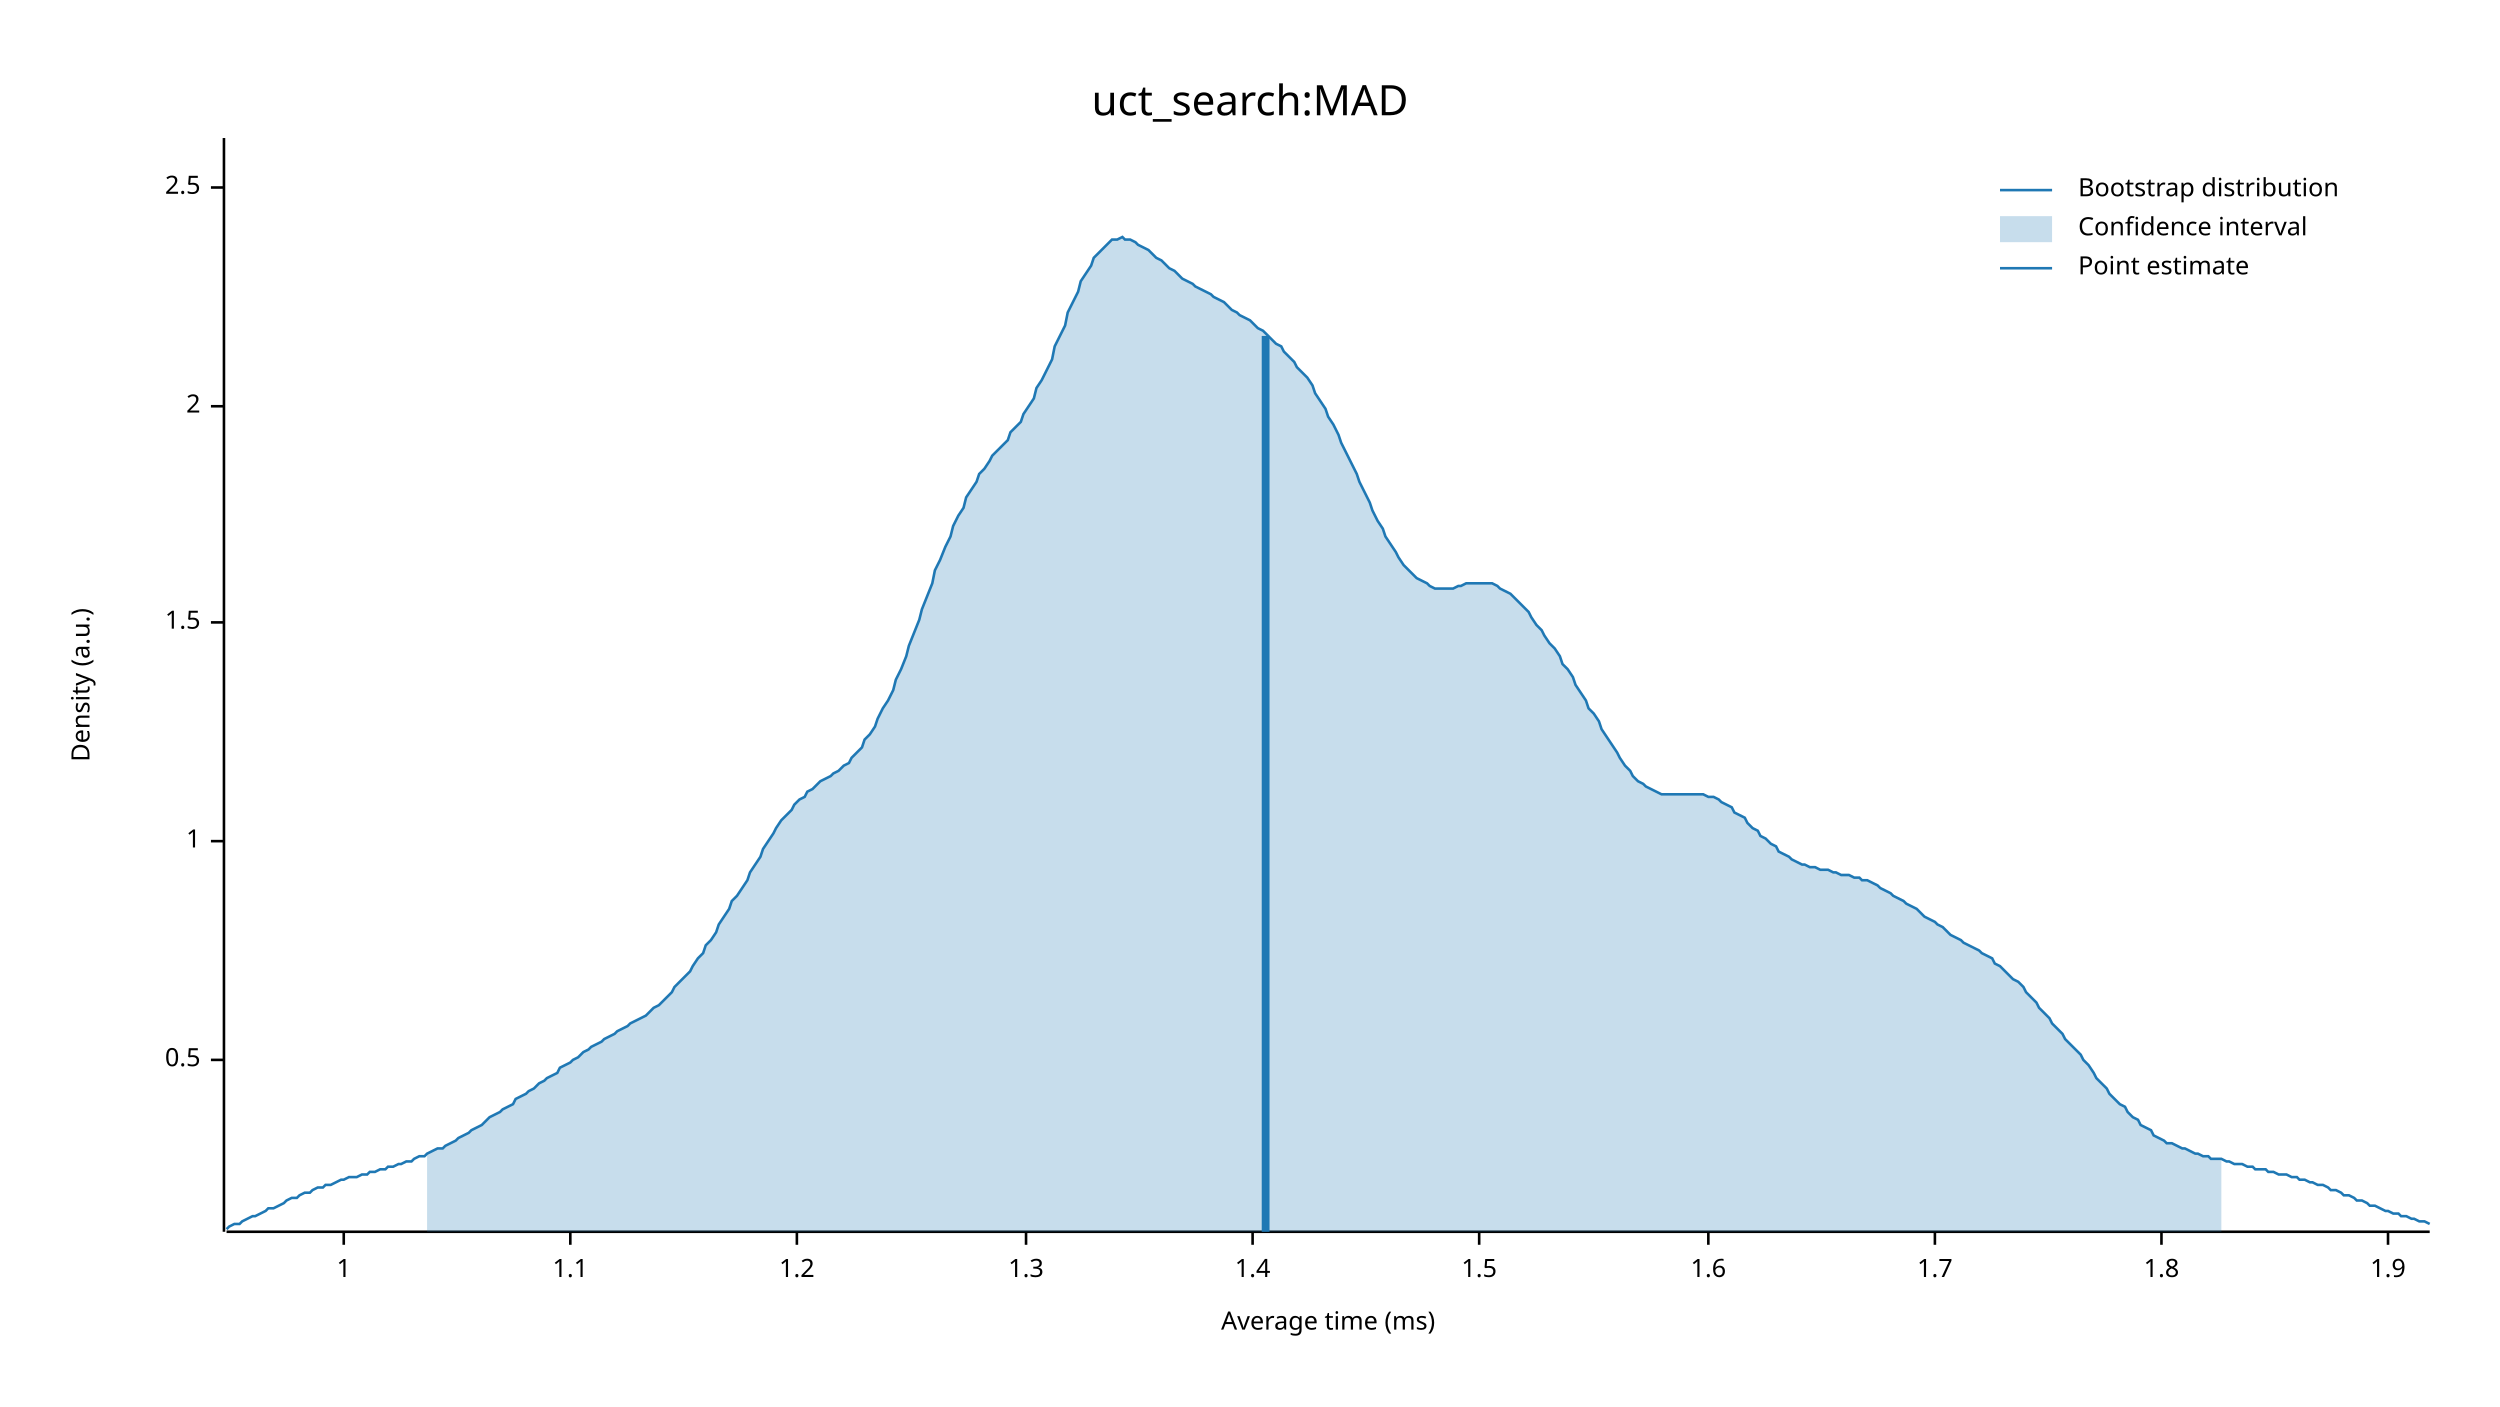
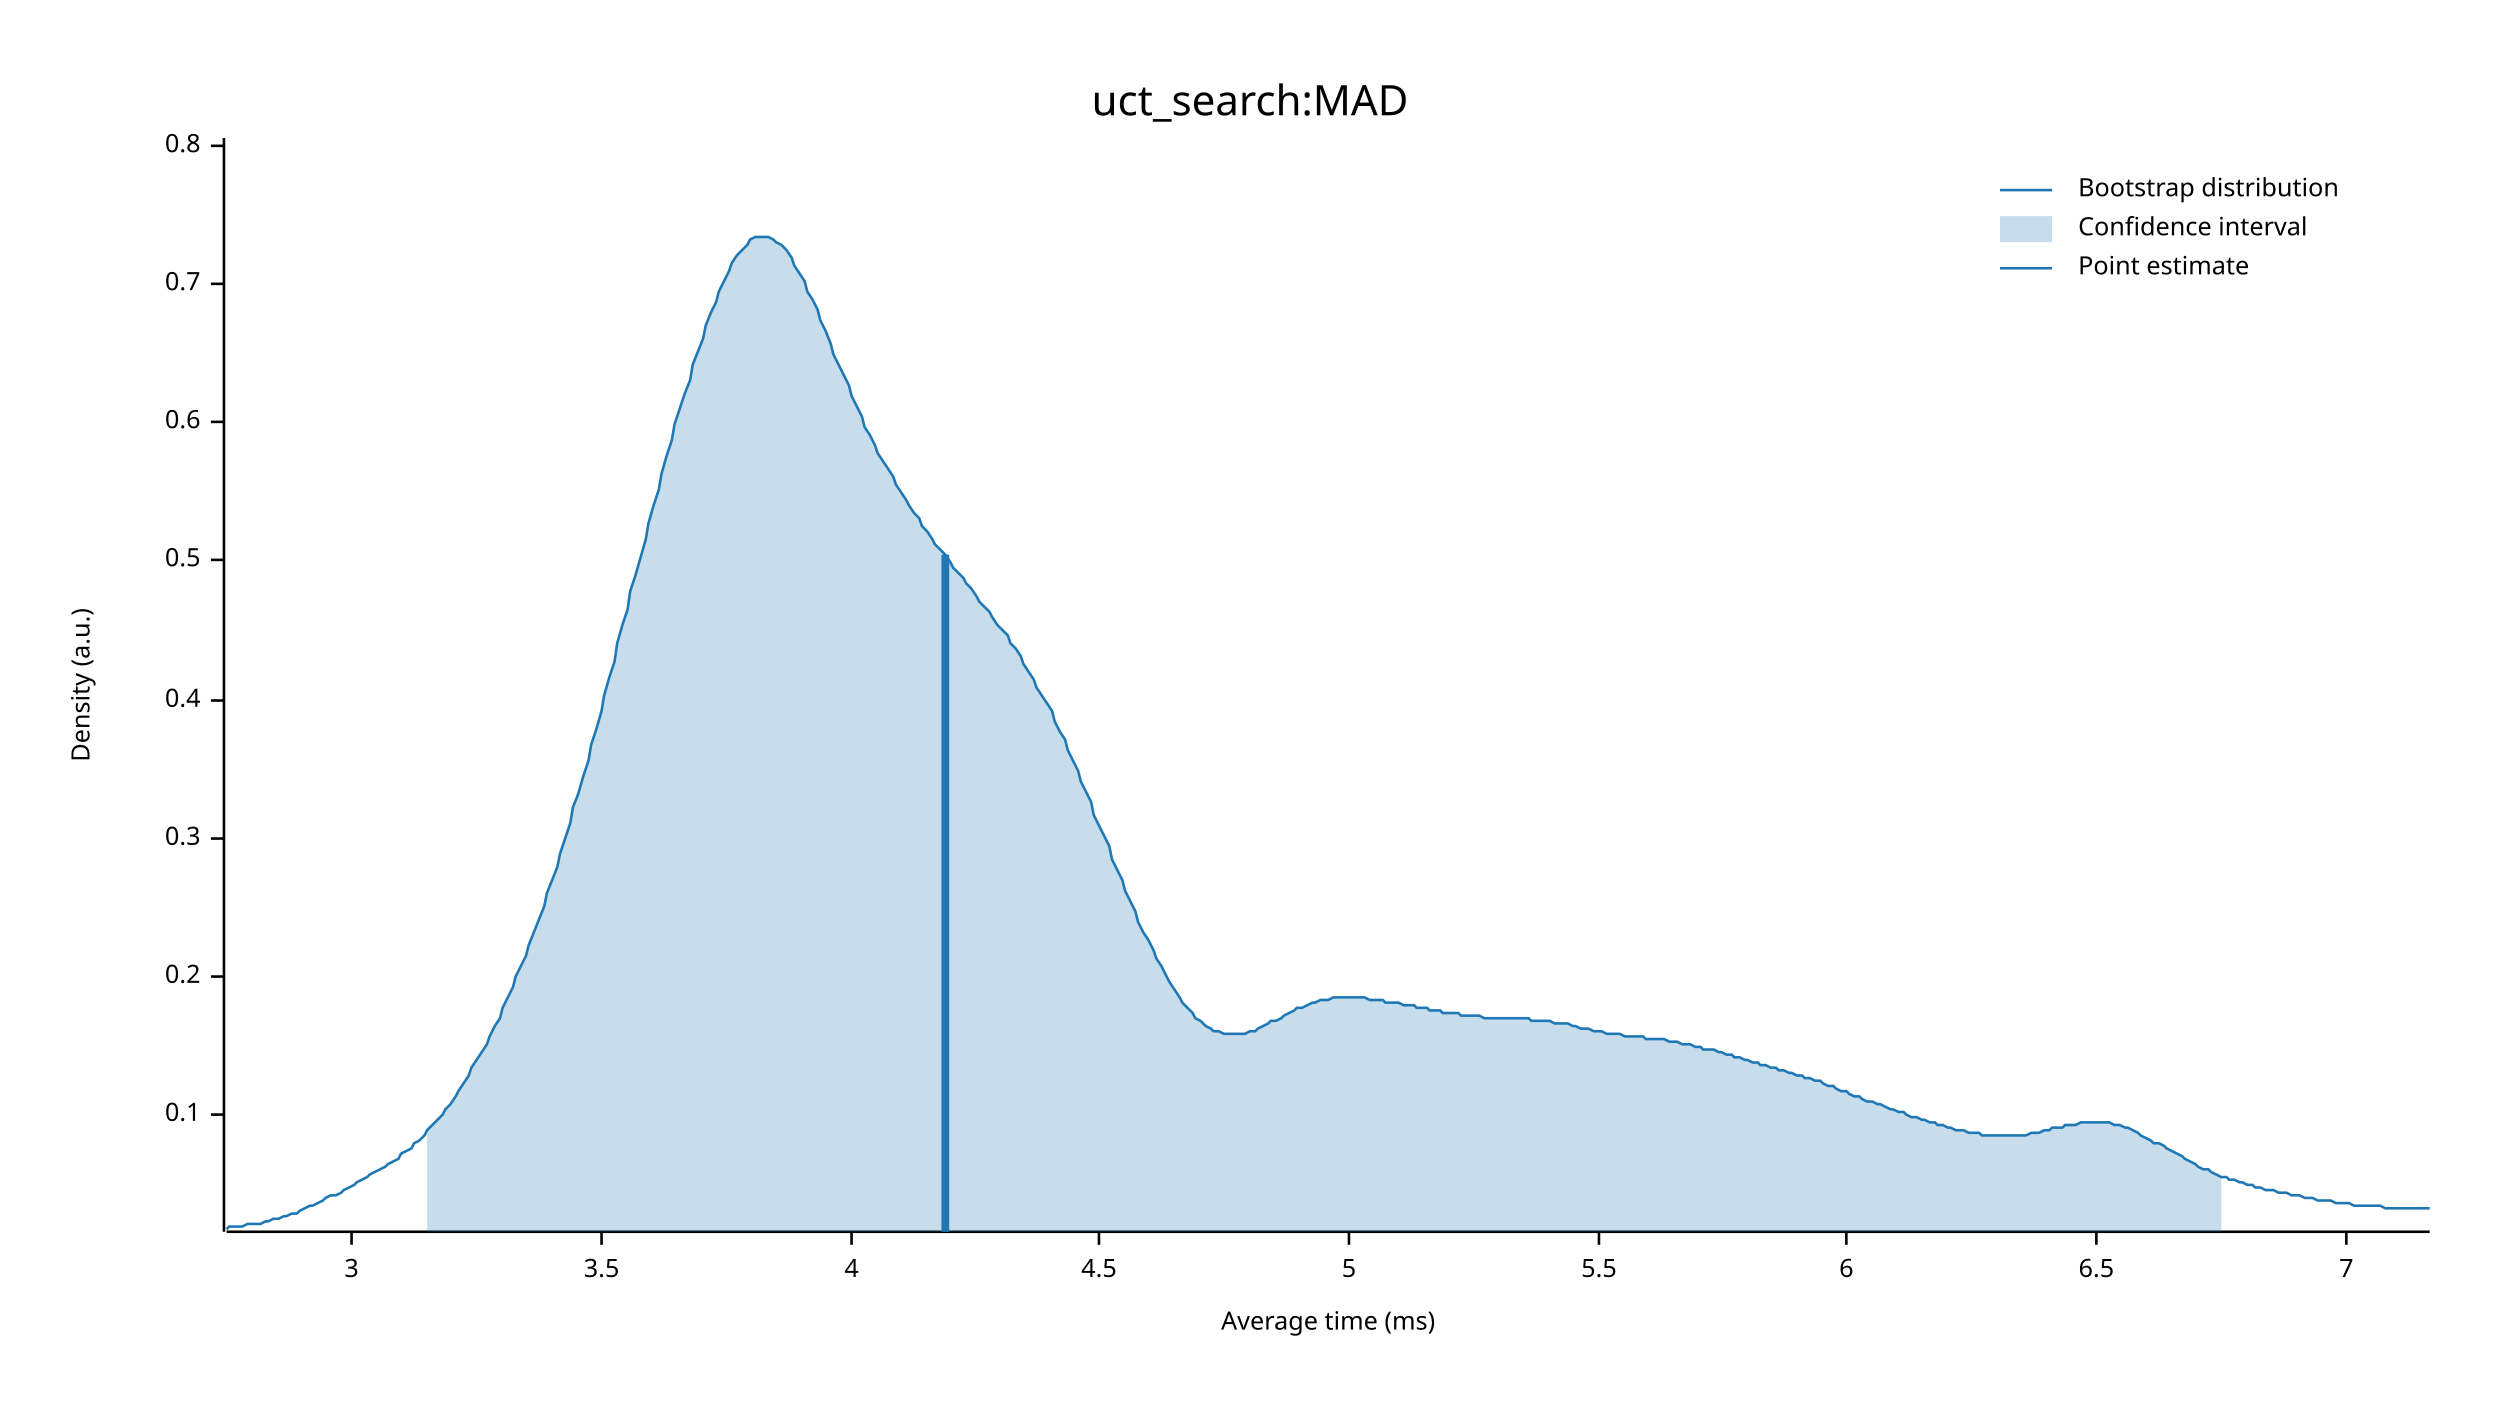
<svg xmlns="http://www.w3.org/2000/svg" width="960" height="540" viewBox="0 0 960 540">
  <text x="480" y="32" dy="0.76em" text-anchor="middle" font-family="sans-serif" font-size="16.129" opacity="1" fill="#000000">
uct_search:MAD
</text>
  <text x="27" y="263" dy="0.76em" text-anchor="middle" font-family="sans-serif" font-size="9.677" opacity="1" fill="#000000" transform="rotate(270, 27, 263)">
Density (a.u.)
</text>
  <text x="510" y="513" dy="-0.5ex" text-anchor="middle" font-family="sans-serif" font-size="9.677" opacity="1" fill="#000000">
Average time (ms)
</text>
  <polyline fill="none" opacity="1" stroke="#000000" stroke-width="1" points="86,53 86,473 " />
-   <text x="77" y="407" dy="0.5ex" text-anchor="end" font-family="sans-serif" font-size="9.677" opacity="1" fill="#000000">
+   <text x="77" y="428" dy="0.5ex" text-anchor="end" font-family="sans-serif" font-size="9.677" opacity="1" fill="#000000">
+ 0.1
+ </text>
+   <polyline fill="none" opacity="1" stroke="#000000" stroke-width="1" points="81,428 86,428 " />
+   <text x="77" y="375" dy="0.5ex" text-anchor="end" font-family="sans-serif" font-size="9.677" opacity="1" fill="#000000">
+ 0.2
+ </text>
+   <polyline fill="none" opacity="1" stroke="#000000" stroke-width="1" points="81,375 86,375 " />
+   <text x="77" y="322" dy="0.5ex" text-anchor="end" font-family="sans-serif" font-size="9.677" opacity="1" fill="#000000">
+ 0.3
+ </text>
+   <polyline fill="none" opacity="1" stroke="#000000" stroke-width="1" points="81,322 86,322 " />
+   <text x="77" y="269" dy="0.5ex" text-anchor="end" font-family="sans-serif" font-size="9.677" opacity="1" fill="#000000">
+ 0.4
+ </text>
+   <polyline fill="none" opacity="1" stroke="#000000" stroke-width="1" points="81,269 86,269 " />
+   <text x="77" y="215" dy="0.5ex" text-anchor="end" font-family="sans-serif" font-size="9.677" opacity="1" fill="#000000">
0.5
</text>
-   <polyline fill="none" opacity="1" stroke="#000000" stroke-width="1" points="81,407 86,407 " />
-   <text x="77" y="323" dy="0.5ex" text-anchor="end" font-family="sans-serif" font-size="9.677" opacity="1" fill="#000000">
- 1
+   <polyline fill="none" opacity="1" stroke="#000000" stroke-width="1" points="81,215 86,215 " />
+   <text x="77" y="162" dy="0.5ex" text-anchor="end" font-family="sans-serif" font-size="9.677" opacity="1" fill="#000000">
+ 0.6
</text>
-   <polyline fill="none" opacity="1" stroke="#000000" stroke-width="1" points="81,323 86,323 " />
-   <text x="77" y="239" dy="0.5ex" text-anchor="end" font-family="sans-serif" font-size="9.677" opacity="1" fill="#000000">
- 1.5
+   <polyline fill="none" opacity="1" stroke="#000000" stroke-width="1" points="81,162 86,162 " />
+   <text x="77" y="109" dy="0.5ex" text-anchor="end" font-family="sans-serif" font-size="9.677" opacity="1" fill="#000000">
+ 0.7
</text>
-   <polyline fill="none" opacity="1" stroke="#000000" stroke-width="1" points="81,239 86,239 " />
-   <text x="77" y="156" dy="0.5ex" text-anchor="end" font-family="sans-serif" font-size="9.677" opacity="1" fill="#000000">
- 2
+   <polyline fill="none" opacity="1" stroke="#000000" stroke-width="1" points="81,109 86,109 " />
+   <text x="77" y="56" dy="0.5ex" text-anchor="end" font-family="sans-serif" font-size="9.677" opacity="1" fill="#000000">
+ 0.8
</text>
-   <polyline fill="none" opacity="1" stroke="#000000" stroke-width="1" points="81,156 86,156 " />
-   <text x="77" y="72" dy="0.5ex" text-anchor="end" font-family="sans-serif" font-size="9.677" opacity="1" fill="#000000">
- 2.5
+   <polyline fill="none" opacity="1" stroke="#000000" stroke-width="1" points="81,56 86,56 " />
+   <polyline fill="none" opacity="1" stroke="#000000" stroke-width="1" points="87,473 933,473 " />
+   <text x="135" y="483" dy="0.76em" text-anchor="middle" font-family="sans-serif" font-size="9.677" opacity="1" fill="#000000">
+ 3
</text>
-   <polyline fill="none" opacity="1" stroke="#000000" stroke-width="1" points="81,72 86,72 " />
-   <polyline fill="none" opacity="1" stroke="#000000" stroke-width="1" points="87,473 933,473 " />
-   <text x="132" y="483" dy="0.76em" text-anchor="middle" font-family="sans-serif" font-size="9.677" opacity="1" fill="#000000">
- 1
+   <polyline fill="none" opacity="1" stroke="#000000" stroke-width="1" points="135,473 135,478 " />
+   <text x="231" y="483" dy="0.76em" text-anchor="middle" font-family="sans-serif" font-size="9.677" opacity="1" fill="#000000">
+ 3.5
</text>
-   <polyline fill="none" opacity="1" stroke="#000000" stroke-width="1" points="132,473 132,478 " />
-   <text x="219" y="483" dy="0.76em" text-anchor="middle" font-family="sans-serif" font-size="9.677" opacity="1" fill="#000000">
- 1.1
+   <polyline fill="none" opacity="1" stroke="#000000" stroke-width="1" points="231,473 231,478 " />
+   <text x="327" y="483" dy="0.76em" text-anchor="middle" font-family="sans-serif" font-size="9.677" opacity="1" fill="#000000">
+ 4
</text>
-   <polyline fill="none" opacity="1" stroke="#000000" stroke-width="1" points="219,473 219,478 " />
-   <text x="306" y="483" dy="0.76em" text-anchor="middle" font-family="sans-serif" font-size="9.677" opacity="1" fill="#000000">
- 1.2
+   <polyline fill="none" opacity="1" stroke="#000000" stroke-width="1" points="327,473 327,478 " />
+   <text x="422" y="483" dy="0.76em" text-anchor="middle" font-family="sans-serif" font-size="9.677" opacity="1" fill="#000000">
+ 4.5
</text>
-   <polyline fill="none" opacity="1" stroke="#000000" stroke-width="1" points="306,473 306,478 " />
-   <text x="394" y="483" dy="0.76em" text-anchor="middle" font-family="sans-serif" font-size="9.677" opacity="1" fill="#000000">
- 1.3
+   <polyline fill="none" opacity="1" stroke="#000000" stroke-width="1" points="422,473 422,478 " />
+   <text x="518" y="483" dy="0.76em" text-anchor="middle" font-family="sans-serif" font-size="9.677" opacity="1" fill="#000000">
+ 5
</text>
-   <polyline fill="none" opacity="1" stroke="#000000" stroke-width="1" points="394,473 394,478 " />
-   <text x="481" y="483" dy="0.76em" text-anchor="middle" font-family="sans-serif" font-size="9.677" opacity="1" fill="#000000">
- 1.4
+   <polyline fill="none" opacity="1" stroke="#000000" stroke-width="1" points="518,473 518,478 " />
+   <text x="614" y="483" dy="0.76em" text-anchor="middle" font-family="sans-serif" font-size="9.677" opacity="1" fill="#000000">
+ 5.5
</text>
-   <polyline fill="none" opacity="1" stroke="#000000" stroke-width="1" points="481,473 481,478 " />
-   <text x="568" y="483" dy="0.76em" text-anchor="middle" font-family="sans-serif" font-size="9.677" opacity="1" fill="#000000">
- 1.5
+   <polyline fill="none" opacity="1" stroke="#000000" stroke-width="1" points="614,473 614,478 " />
+   <text x="709" y="483" dy="0.76em" text-anchor="middle" font-family="sans-serif" font-size="9.677" opacity="1" fill="#000000">
+ 6
</text>
-   <polyline fill="none" opacity="1" stroke="#000000" stroke-width="1" points="568,473 568,478 " />
-   <text x="656" y="483" dy="0.76em" text-anchor="middle" font-family="sans-serif" font-size="9.677" opacity="1" fill="#000000">
- 1.6
+   <polyline fill="none" opacity="1" stroke="#000000" stroke-width="1" points="709,473 709,478 " />
+   <text x="805" y="483" dy="0.76em" text-anchor="middle" font-family="sans-serif" font-size="9.677" opacity="1" fill="#000000">
+ 6.5
</text>
-   <polyline fill="none" opacity="1" stroke="#000000" stroke-width="1" points="656,473 656,478 " />
-   <text x="743" y="483" dy="0.76em" text-anchor="middle" font-family="sans-serif" font-size="9.677" opacity="1" fill="#000000">
- 1.7
+   <polyline fill="none" opacity="1" stroke="#000000" stroke-width="1" points="805,473 805,478 " />
+   <text x="901" y="483" dy="0.76em" text-anchor="middle" font-family="sans-serif" font-size="9.677" opacity="1" fill="#000000">
+ 7
</text>
-   <polyline fill="none" opacity="1" stroke="#000000" stroke-width="1" points="743,473 743,478 " />
-   <text x="830" y="483" dy="0.76em" text-anchor="middle" font-family="sans-serif" font-size="9.677" opacity="1" fill="#000000">
- 1.8
- </text>
-   <polyline fill="none" opacity="1" stroke="#000000" stroke-width="1" points="830,473 830,478 " />
-   <text x="917" y="483" dy="0.76em" text-anchor="middle" font-family="sans-serif" font-size="9.677" opacity="1" fill="#000000">
- 1.9
- </text>
-   <polyline fill="none" opacity="1" stroke="#000000" stroke-width="1" points="917,473 917,478 " />
-   <polyline fill="none" opacity="1" stroke="#1F78B4" stroke-width="1" points="87,472 88,471 90,470 92,470 93,469 95,468 97,467 98,467 100,466 102,465 103,464 105,464 107,463 109,462 110,461 112,460 114,460 115,459 117,458 119,458 120,457 122,456 124,456 125,455 127,455 129,454 131,453 132,453 134,452 136,452 137,452 139,451 141,451 142,450 144,450 146,449 148,449 149,448 151,448 153,447 154,447 156,446 158,446 159,445 161,444 163,444 164,443 166,442 168,441 170,441 171,440 173,439 175,438 176,437 178,436 180,435 181,434 183,433 185,432 187,430 188,429 190,428 192,427 193,426 195,425 197,424 198,422 200,421 202,420 203,419 205,418 207,416 209,415 210,414 212,413 214,412 215,410 217,409 219,408 220,407 222,406 224,404 226,403 227,402 229,401 231,400 232,399 234,398 236,397 237,396 239,395 241,394 242,393 244,392 246,391 248,390 249,389 251,387 253,386 254,385 256,383 258,381 259,379 261,377 263,375 265,373 266,371 268,368 270,366 271,363 273,361 275,358 276,355 278,352 280,349 281,346 283,344 285,341 287,338 288,335 290,332 292,329 293,326 295,323 297,320 298,318 300,315 302,313 304,311 305,309 307,307 309,306 310,304 312,303 314,301 315,300 317,299 319,298 320,297 322,296 324,294 326,293 327,291 329,289 331,287 332,284 334,282 336,279 337,276 339,272 341,269 343,265 344,261 346,257 348,252 349,248 351,243 353,238 354,234 356,229 358,224 359,219 361,215 363,210 365,206 366,202 368,198 370,195 371,191 373,188 375,185 376,182 378,180 380,177 381,175 383,173 385,171 387,169 388,166 390,164 392,162 393,159 395,156 397,153 398,149 400,146 402,142 404,138 405,133 407,129 409,125 410,120 412,116 414,112 415,108 417,105 419,102 420,99 422,97 424,95 426,93 427,92 429,92 431,91 432,92 434,92 436,93 437,94 439,95 441,96 443,98 444,99 446,100 448,102 449,103 451,104 453,106 454,107 456,108 458,109 459,110 461,111 463,112 465,113 466,114 468,115 470,116 471,117 473,119 475,120 476,121 478,122 480,123 482,125 483,126 485,127 487,129 488,130 490,132 492,133 493,135 495,137 497,139 498,141 500,143 502,145 504,148 505,151 507,154 509,157 510,160 512,163 514,167 515,170 517,174 519,178 521,182 522,185 524,189 526,193 527,196 529,200 531,203 532,206 534,209 536,212 537,214 539,217 541,219 543,221 544,222 546,223 548,224 549,225 551,226 553,226 554,226 556,226 558,226 560,225 561,225 563,224 565,224 566,224 568,224 570,224 571,224 573,224 575,225 576,226 578,227 580,228 582,230 583,231 585,233 587,235 588,237 590,240 592,242 593,244 595,247 597,249 599,252 600,255 602,257 604,260 605,263 607,266 609,269 610,272 612,274 614,277 615,280 617,283 619,286 621,289 622,291 624,294 626,296 627,298 629,300 631,301 632,302 634,303 636,304 638,305 639,305 641,305 643,305 644,305 646,305 648,305 649,305 651,305 653,305 654,305 656,306 658,306 660,307 661,308 663,309 665,310 666,312 668,313 670,314 671,316 673,318 675,319 676,321 678,322 680,324 682,325 683,327 685,328 687,329 688,330 690,331 692,332 693,332 695,333 697,333 699,334 700,334 702,334 704,335 705,335 707,336 709,336 710,336 712,337 714,337 715,338 717,338 719,339 721,340 722,341 724,342 726,343 727,344 729,345 731,346 732,347 734,348 736,349 738,351 739,352 741,353 743,354 744,355 746,356 748,358 749,359 751,360 753,361 754,362 756,363 758,364 760,365 761,366 763,367 765,368 766,370 768,371 770,373 771,374 773,376 775,377 777,379 778,381 780,383 782,385 783,387 785,389 787,391 788,393 790,395 792,397 793,399 795,401 797,403 799,405 800,407 802,409 804,412 805,414 807,416 809,418 810,420 812,422 814,424 816,425 817,427 819,429 821,430 822,432 824,433 826,434 827,436 829,437 831,438 832,439 834,439 836,440 838,441 839,441 841,442 843,443 844,443 846,444 848,444 849,445 851,445 853,445 855,446 856,446 858,447 860,447 861,447 863,448 865,448 866,449 868,449 870,449 871,450 873,450 875,451 877,451 878,451 880,452 882,452 883,453 885,453 887,454 888,454 890,455 892,455 894,456 895,457 897,457 899,458 900,459 902,459 904,460 905,461 907,461 909,462 910,463 912,463 914,464 916,465 917,465 919,466 921,466 922,467 924,467 926,468 927,468 929,469 931,469 933,470 " />
-   <polygon opacity="0.25" fill="#1F78B4" points="164,443 166,442 168,441 170,441 171,440 173,439 175,438 176,437 178,436 180,435 181,434 183,433 185,432 187,430 188,429 190,428 192,427 193,426 195,425 197,424 198,422 200,421 202,420 203,419 205,418 207,416 209,415 210,414 212,413 214,412 215,410 217,409 219,408 220,407 222,406 224,404 226,403 227,402 229,401 231,400 232,399 234,398 236,397 237,396 239,395 241,394 242,393 244,392 246,391 248,390 249,389 251,387 253,386 254,385 256,383 258,381 259,379 261,377 263,375 265,373 266,371 268,368 270,366 271,363 273,361 275,358 276,355 278,352 280,349 281,346 283,344 285,341 287,338 288,335 290,332 292,329 293,326 295,323 297,320 298,318 300,315 302,313 304,311 305,309 307,307 309,306 310,304 312,303 314,301 315,300 317,299 319,298 320,297 322,296 324,294 326,293 327,291 329,289 331,287 332,284 334,282 336,279 337,276 339,272 341,269 343,265 344,261 346,257 348,252 349,248 351,243 353,238 354,234 356,229 358,224 359,219 361,215 363,210 365,206 366,202 368,198 370,195 371,191 373,188 375,185 376,182 378,180 380,177 381,175 383,173 385,171 387,169 388,166 390,164 392,162 393,159 395,156 397,153 398,149 400,146 402,142 404,138 405,133 407,129 409,125 410,120 412,116 414,112 415,108 417,105 419,102 420,99 422,97 424,95 426,93 427,92 429,92 431,91 432,92 434,92 436,93 437,94 439,95 441,96 443,98 444,99 446,100 448,102 449,103 451,104 453,106 454,107 456,108 458,109 459,110 461,111 463,112 465,113 466,114 468,115 470,116 471,117 473,119 475,120 476,121 478,122 480,123 482,125 483,126 485,127 487,129 488,130 490,132 492,133 493,135 495,137 497,139 498,141 500,143 502,145 504,148 505,151 507,154 509,157 510,160 512,163 514,167 515,170 517,174 519,178 521,182 522,185 524,189 526,193 527,196 529,200 531,203 532,206 534,209 536,212 537,214 539,217 541,219 543,221 544,222 546,223 548,224 549,225 551,226 553,226 554,226 556,226 558,226 560,225 561,225 563,224 565,224 566,224 568,224 570,224 571,224 573,224 575,225 576,226 578,227 580,228 582,230 583,231 585,233 587,235 588,237 590,240 592,242 593,244 595,247 597,249 599,252 600,255 602,257 604,260 605,263 607,266 609,269 610,272 612,274 614,277 615,280 617,283 619,286 621,289 622,291 624,294 626,296 627,298 629,300 631,301 632,302 634,303 636,304 638,305 639,305 641,305 643,305 644,305 646,305 648,305 649,305 651,305 653,305 654,305 656,306 658,306 660,307 661,308 663,309 665,310 666,312 668,313 670,314 671,316 673,318 675,319 676,321 678,322 680,324 682,325 683,327 685,328 687,329 688,330 690,331 692,332 693,332 695,333 697,333 699,334 700,334 702,334 704,335 705,335 707,336 709,336 710,336 712,337 714,337 715,338 717,338 719,339 721,340 722,341 724,342 726,343 727,344 729,345 731,346 732,347 734,348 736,349 738,351 739,352 741,353 743,354 744,355 746,356 748,358 749,359 751,360 753,361 754,362 756,363 758,364 760,365 761,366 763,367 765,368 766,370 768,371 770,373 771,374 773,376 775,377 777,379 778,381 780,383 782,385 783,387 785,389 787,391 788,393 790,395 792,397 793,399 795,401 797,403 799,405 800,407 802,409 804,412 805,414 807,416 809,418 810,420 812,422 814,424 816,425 817,427 819,429 821,430 822,432 824,433 826,434 827,436 829,437 831,438 832,439 834,439 836,440 838,441 839,441 841,442 843,443 844,443 846,444 848,444 849,445 851,445 853,445 853,473 164,473 " />
-   <polyline fill="none" opacity="1" stroke="#1F78B4" stroke-width="3" points="486,473 486,129 " />
+   <polyline fill="none" opacity="1" stroke="#000000" stroke-width="1" points="901,473 901,478 " />
+   <polyline fill="none" opacity="1" stroke="#1F78B4" stroke-width="1" points="87,472 88,471 90,471 92,471 93,471 95,470 97,470 98,470 100,470 102,469 103,469 105,468 107,468 109,467 110,467 112,466 114,466 115,465 117,464 119,463 120,463 122,462 124,461 125,460 127,459 129,459 131,458 132,457 134,456 136,455 137,454 139,453 141,452 142,451 144,450 146,449 148,448 149,447 151,446 153,445 154,443 156,442 158,441 159,439 161,438 163,436 164,434 166,432 168,430 170,428 171,426 173,424 175,421 176,419 178,416 180,413 181,410 183,407 185,404 187,401 188,398 190,394 192,391 193,387 195,383 197,379 198,375 200,371 202,367 203,363 205,358 207,353 209,348 210,343 212,338 214,333 215,328 217,322 219,316 220,310 222,305 224,298 226,292 227,286 229,280 231,273 232,267 234,260 236,254 237,247 239,240 241,234 242,227 244,221 246,214 248,207 249,201 251,194 253,188 254,182 256,175 258,169 259,163 261,157 263,151 265,146 266,140 268,135 270,130 271,125 273,120 275,116 276,112 278,108 280,104 281,101 283,98 285,96 287,94 288,92 290,91 292,91 293,91 295,91 297,92 298,93 300,94 302,96 304,99 305,102 307,105 309,108 310,112 312,115 314,119 315,123 317,127 319,132 320,136 322,140 324,144 326,148 327,152 329,156 331,160 332,164 334,167 336,171 337,174 339,177 341,180 343,183 344,186 346,189 348,192 349,194 351,197 353,199 354,202 356,204 358,207 359,209 361,211 363,213 365,216 366,218 368,220 370,222 371,224 373,226 375,229 376,231 378,233 380,235 381,237 383,240 385,242 387,244 388,247 390,249 392,252 393,255 395,258 397,261 398,264 400,267 402,270 404,273 405,277 407,281 409,284 410,288 412,292 414,296 415,300 417,304 419,308 420,313 422,317 424,321 426,325 427,330 429,334 431,338 432,342 434,346 436,350 437,354 439,358 441,361 443,365 444,368 446,371 448,375 449,377 451,380 453,383 454,385 456,387 458,389 459,391 461,392 463,394 465,395 466,396 468,396 470,397 471,397 473,397 475,397 476,397 478,397 480,396 482,396 483,395 485,394 487,393 488,392 490,392 492,391 493,390 495,389 497,388 498,387 500,387 502,386 504,385 505,385 507,384 509,384 510,384 512,383 514,383 515,383 517,383 519,383 521,383 522,383 524,383 526,384 527,384 529,384 531,384 532,385 534,385 536,385 537,385 539,386 541,386 543,386 544,387 546,387 548,387 549,388 551,388 553,388 554,389 556,389 558,389 560,389 561,390 563,390 565,390 566,390 568,390 570,391 571,391 573,391 575,391 576,391 578,391 580,391 582,391 583,391 585,391 587,391 588,392 590,392 592,392 593,392 595,392 597,393 599,393 600,393 602,393 604,394 605,394 607,395 609,395 610,395 612,396 614,396 615,396 617,397 619,397 621,397 622,397 624,398 626,398 627,398 629,398 631,398 632,399 634,399 636,399 638,399 639,399 641,400 643,400 644,400 646,401 648,401 649,401 651,402 653,402 654,403 656,403 658,403 660,404 661,404 663,405 665,405 666,406 668,406 670,407 671,407 673,408 675,408 676,409 678,409 680,410 682,410 683,411 685,411 687,412 688,412 690,413 692,413 693,414 695,414 697,415 699,415 700,416 702,417 704,417 705,418 707,419 709,419 710,420 712,421 714,421 715,422 717,423 719,423 721,424 722,424 724,425 726,426 727,426 729,427 731,427 732,428 734,429 736,429 738,430 739,430 741,431 743,431 744,432 746,432 748,433 749,433 751,434 753,434 754,434 756,435 758,435 760,435 761,436 763,436 765,436 766,436 768,436 770,436 771,436 773,436 775,436 777,436 778,436 780,435 782,435 783,435 785,434 787,434 788,433 790,433 792,433 793,432 795,432 797,432 799,431 800,431 802,431 804,431 805,431 807,431 809,431 810,431 812,432 814,432 816,433 817,433 819,434 821,435 822,436 824,437 826,438 827,439 829,439 831,440 832,441 834,442 836,443 838,444 839,445 841,446 843,447 844,448 846,449 848,449 849,450 851,451 853,452 855,452 856,453 858,453 860,454 861,454 863,455 865,455 866,456 868,456 870,457 871,457 873,457 875,458 877,458 878,458 880,459 882,459 883,459 885,460 887,460 888,460 890,461 892,461 894,461 895,461 897,462 899,462 900,462 902,462 904,463 905,463 907,463 909,463 910,463 912,463 914,463 916,464 917,464 919,464 921,464 922,464 924,464 926,464 927,464 929,464 931,464 933,464 " />
+   <polygon opacity="0.25" fill="#1F78B4" points="164,434 166,432 168,430 170,428 171,426 173,424 175,421 176,419 178,416 180,413 181,410 183,407 185,404 187,401 188,398 190,394 192,391 193,387 195,383 197,379 198,375 200,371 202,367 203,363 205,358 207,353 209,348 210,343 212,338 214,333 215,328 217,322 219,316 220,310 222,305 224,298 226,292 227,286 229,280 231,273 232,267 234,260 236,254 237,247 239,240 241,234 242,227 244,221 246,214 248,207 249,201 251,194 253,188 254,182 256,175 258,169 259,163 261,157 263,151 265,146 266,140 268,135 270,130 271,125 273,120 275,116 276,112 278,108 280,104 281,101 283,98 285,96 287,94 288,92 290,91 292,91 293,91 295,91 297,92 298,93 300,94 302,96 304,99 305,102 307,105 309,108 310,112 312,115 314,119 315,123 317,127 319,132 320,136 322,140 324,144 326,148 327,152 329,156 331,160 332,164 334,167 336,171 337,174 339,177 341,180 343,183 344,186 346,189 348,192 349,194 351,197 353,199 354,202 356,204 358,207 359,209 361,211 363,213 365,216 366,218 368,220 370,222 371,224 373,226 375,229 376,231 378,233 380,235 381,237 383,240 385,242 387,244 388,247 390,249 392,252 393,255 395,258 397,261 398,264 400,267 402,270 404,273 405,277 407,281 409,284 410,288 412,292 414,296 415,300 417,304 419,308 420,313 422,317 424,321 426,325 427,330 429,334 431,338 432,342 434,346 436,350 437,354 439,358 441,361 443,365 444,368 446,371 448,375 449,377 451,380 453,383 454,385 456,387 458,389 459,391 461,392 463,394 465,395 466,396 468,396 470,397 471,397 473,397 475,397 476,397 478,397 480,396 482,396 483,395 485,394 487,393 488,392 490,392 492,391 493,390 495,389 497,388 498,387 500,387 502,386 504,385 505,385 507,384 509,384 510,384 512,383 514,383 515,383 517,383 519,383 521,383 522,383 524,383 526,384 527,384 529,384 531,384 532,385 534,385 536,385 537,385 539,386 541,386 543,386 544,387 546,387 548,387 549,388 551,388 553,388 554,389 556,389 558,389 560,389 561,390 563,390 565,390 566,390 568,390 570,391 571,391 573,391 575,391 576,391 578,391 580,391 582,391 583,391 585,391 587,391 588,392 590,392 592,392 593,392 595,392 597,393 599,393 600,393 602,393 604,394 605,394 607,395 609,395 610,395 612,396 614,396 615,396 617,397 619,397 621,397 622,397 624,398 626,398 627,398 629,398 631,398 632,399 634,399 636,399 638,399 639,399 641,400 643,400 644,400 646,401 648,401 649,401 651,402 653,402 654,403 656,403 658,403 660,404 661,404 663,405 665,405 666,406 668,406 670,407 671,407 673,408 675,408 676,409 678,409 680,410 682,410 683,411 685,411 687,412 688,412 690,413 692,413 693,414 695,414 697,415 699,415 700,416 702,417 704,417 705,418 707,419 709,419 710,420 712,421 714,421 715,422 717,423 719,423 721,424 722,424 724,425 726,426 727,426 729,427 731,427 732,428 734,429 736,429 738,430 739,430 741,431 743,431 744,432 746,432 748,433 749,433 751,434 753,434 754,434 756,435 758,435 760,435 761,436 763,436 765,436 766,436 768,436 770,436 771,436 773,436 775,436 777,436 778,436 780,435 782,435 783,435 785,434 787,434 788,433 790,433 792,433 793,432 795,432 797,432 799,431 800,431 802,431 804,431 805,431 807,431 809,431 810,431 812,432 814,432 816,433 817,433 819,434 821,435 822,436 824,437 826,438 827,439 829,439 831,440 832,441 834,442 836,443 838,444 839,445 841,446 843,447 844,448 846,449 848,449 849,450 851,451 853,452 853,473 164,473 " />
+   <polyline fill="none" opacity="1" stroke="#1F78B4" stroke-width="3" points="363,473 363,213 " />
  <text x="798" y="68" dy="0.76em" text-anchor="start" font-family="sans-serif" font-size="9.677" opacity="1" fill="#000000">
Bootstrap distribution
</text>
  <text x="798" y="83" dy="0.76em" text-anchor="start" font-family="sans-serif" font-size="9.677" opacity="1" fill="#000000">
Confidence interval
</text>
  <text x="798" y="98" dy="0.76em" text-anchor="start" font-family="sans-serif" font-size="9.677" opacity="1" fill="#000000">
Point estimate
</text>
  <polyline fill="none" opacity="1" stroke="#1F78B4" stroke-width="1" points="768,73 788,73 " />
  <rect x="768" y="83" width="20" height="10" opacity="0.25" fill="#1F78B4" stroke="none" />
  <polyline fill="none" opacity="1" stroke="#1F78B4" stroke-width="1" points="768,103 788,103 " />
</svg>
